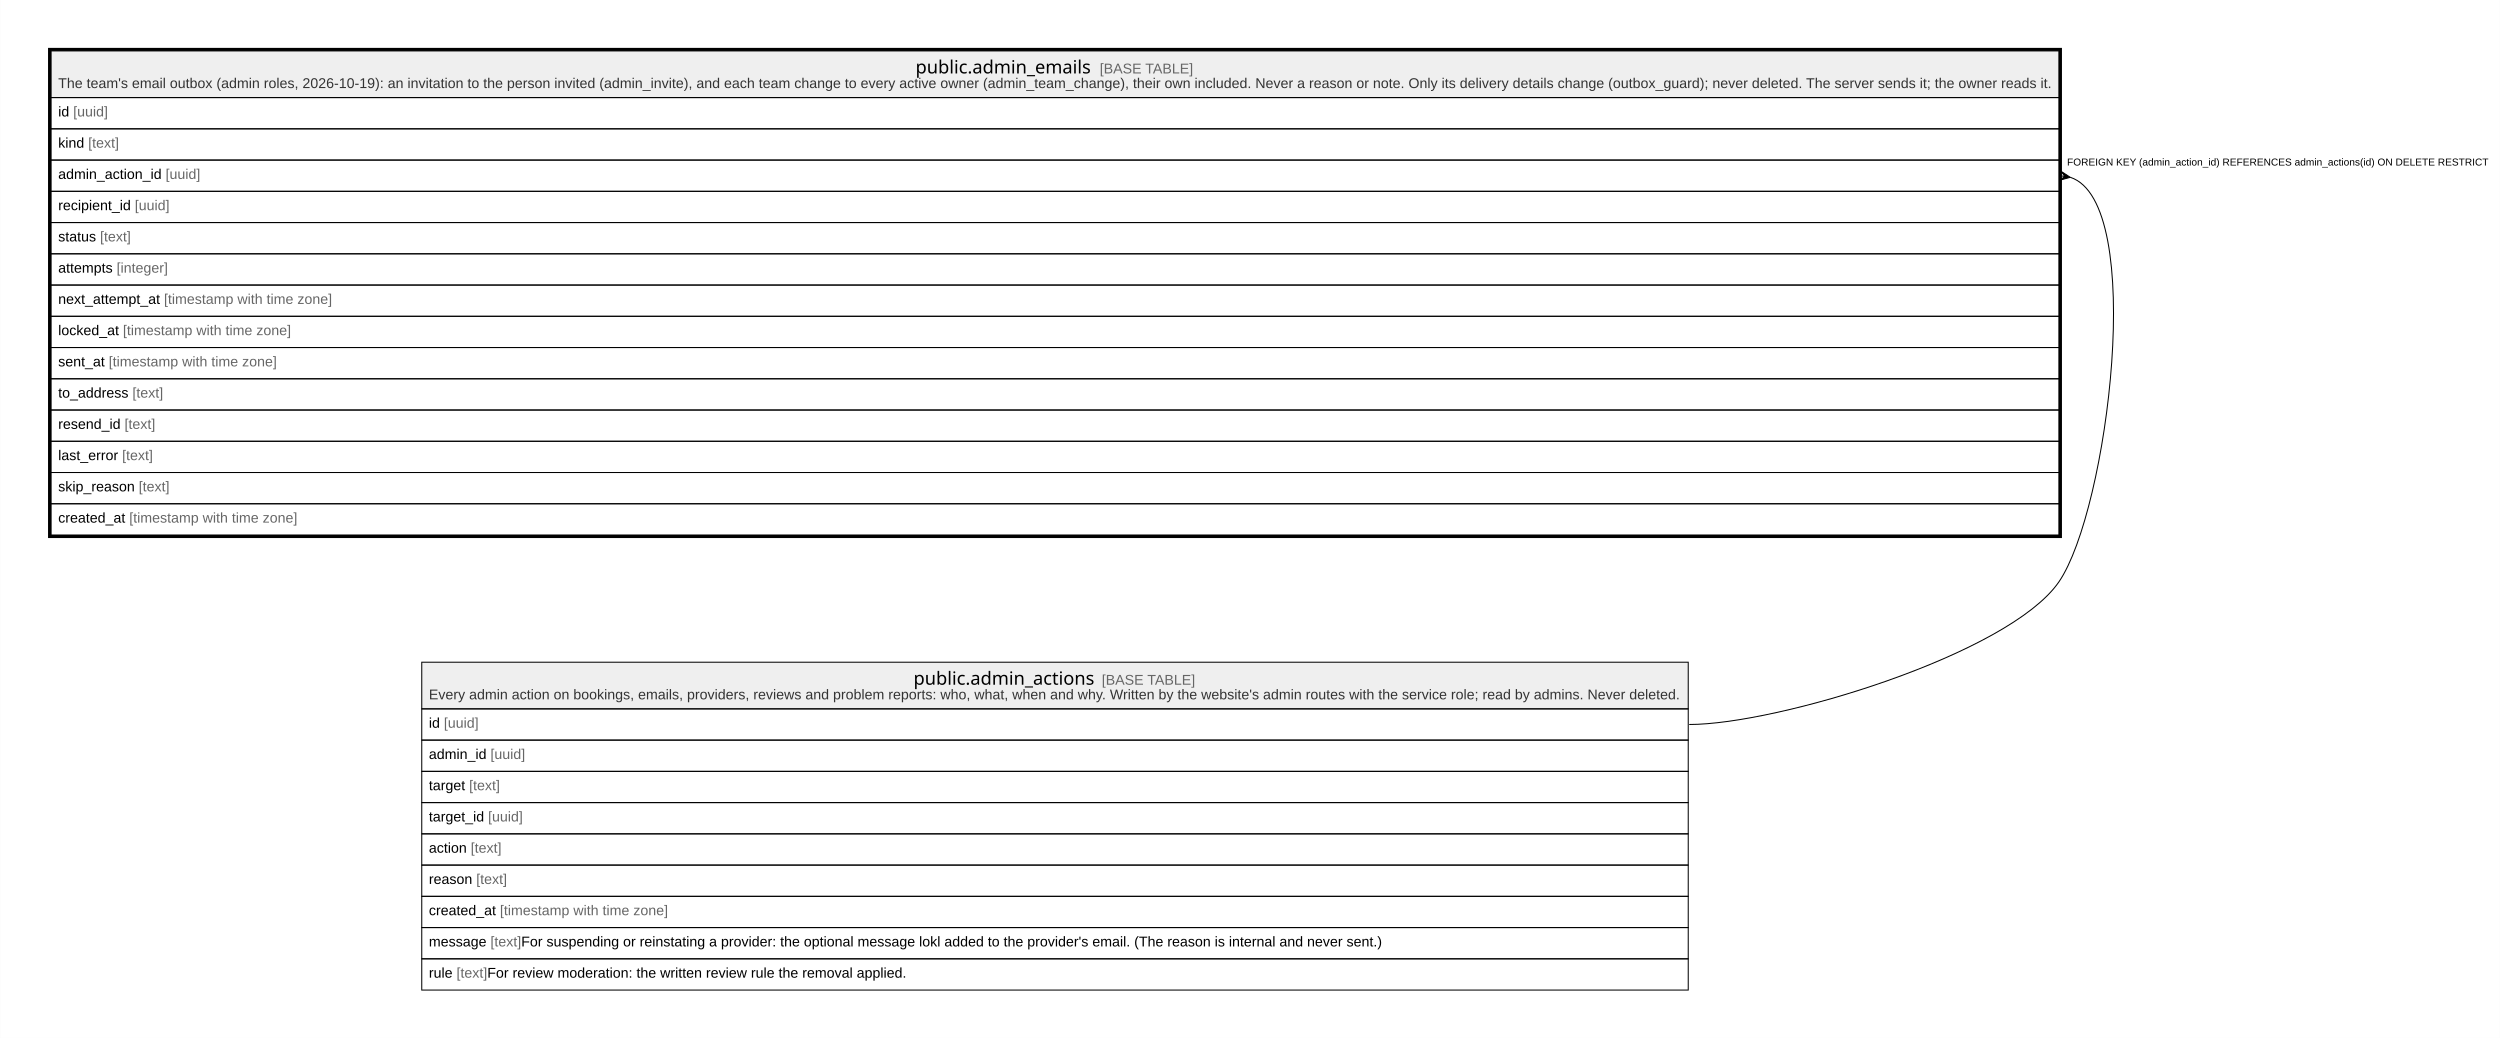
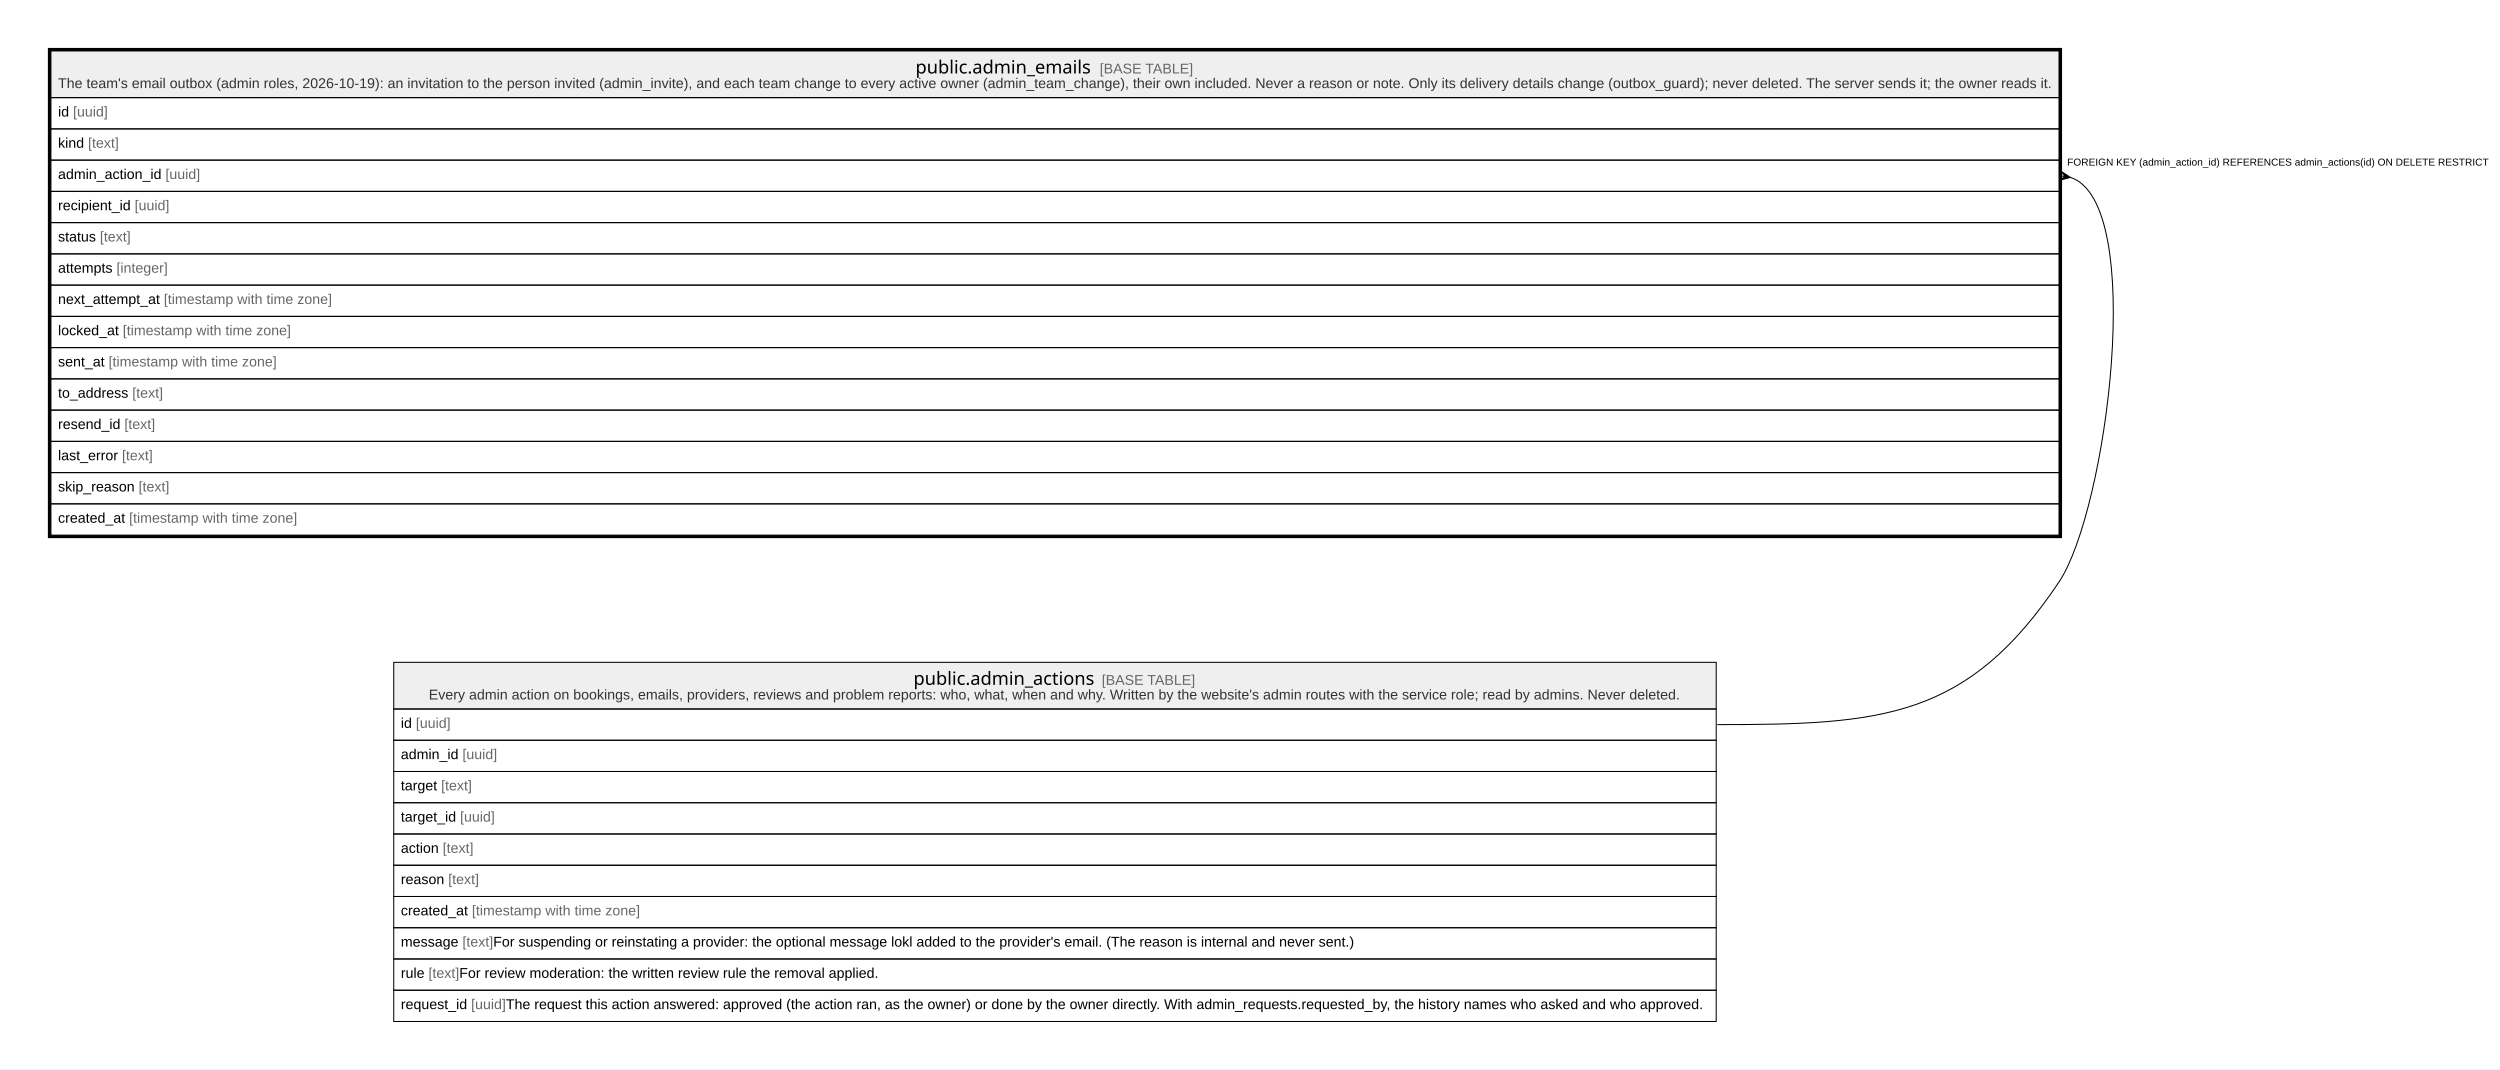
- <svg xmlns="http://www.w3.org/2000/svg" width="2464pt" height="1023pt" viewBox="0.00 0.00 2464.17 1023.20">
-   <g id="graph0" class="graph" transform="scale(1 1) rotate(0) translate(4 1019.2)">
-     <polygon fill="white" stroke="none" points="-4,4 -4,-1019.2 2460.17,-1019.2 2460.17,4 -4,4" />
+ <svg xmlns="http://www.w3.org/2000/svg" width="2464pt" height="1054pt" viewBox="0.00 0.00 2464.17 1054.00">
+   <g id="graph0" class="graph" transform="scale(1 1) rotate(0) translate(4 1050)">
+     <polygon fill="white" stroke="none" points="-4,4 -4,-1050 2460.17,-1050 2460.17,4 -4,4" />
    <g id="node1" class="node">
-       <polygon fill="#efefef" stroke="none" points="46.2,-923 46.2,-969 2025.5,-969 2025.5,-923 46.2,-923" />
-       <polygon fill="none" stroke="black" points="46.2,-923 46.2,-969 2025.5,-969 2025.5,-923 46.2,-923" />
-       <text text-anchor="start" x="898.37" y="-946.8" font-family="Arial Bold" font-size="18.00">public.admin_emails</text>
-       <text text-anchor="start" x="1048.84" y="-946.8" font-family="Arial" font-size="14.00">    </text>
-       <text text-anchor="start" x="1079.96" y="-946.8" font-family="Arial" font-size="14.00" fill="#666666">[BASE TABLE]</text>
-       <text text-anchor="start" x="53.2" y="-932.4" font-family="Arial" font-size="14.00" fill="#333333">The team's email outbox (admin roles, 2026-10-19): an invitation to the person invited (admin_invite), and each team change to every active owner (admin_team_change), their own included. Never a reason or note. Only its delivery details change (outbox_guard); never deleted. The server sends it; the owner reads it.</text>
+       <polygon fill="#efefef" stroke="none" points="46.2,-953.8 46.2,-999.8 2025.5,-999.8 2025.5,-953.8 46.2,-953.8" />
+       <polygon fill="none" stroke="black" points="46.2,-953.8 46.2,-999.8 2025.5,-999.8 2025.5,-953.8 46.2,-953.8" />
+       <text text-anchor="start" x="898.37" y="-977.6" font-family="Arial Bold" font-size="18.00">public.admin_emails</text>
+       <text text-anchor="start" x="1048.84" y="-977.6" font-family="Arial" font-size="14.00">    </text>
+       <text text-anchor="start" x="1079.96" y="-977.6" font-family="Arial" font-size="14.00" fill="#666666">[BASE TABLE]</text>
+       <text text-anchor="start" x="53.2" y="-963.2" font-family="Arial" font-size="14.00" fill="#333333">The team's email outbox (admin roles, 2026-10-19): an invitation to the person invited (admin_invite), and each team change to every active owner (admin_team_change), their own included. Never a reason or note. Only its delivery details change (outbox_guard); never deleted. The server sends it; the owner reads it.</text>
+       <polygon fill="none" stroke="black" points="46.2,-923 46.2,-953.8 2025.5,-953.8 2025.5,-923 46.2,-923" />
+       <text text-anchor="start" x="53.2" y="-935.2" font-family="Arial" font-size="14.00">id </text>
+       <text text-anchor="start" x="67.99" y="-935.2" font-family="Arial" font-size="14.00" fill="#666666">[uuid]</text>
      <polygon fill="none" stroke="black" points="46.2,-892.2 46.2,-923 2025.5,-923 2025.5,-892.2 46.2,-892.2" />
-       <text text-anchor="start" x="53.2" y="-904.4" font-family="Arial" font-size="14.00">id </text>
-       <text text-anchor="start" x="67.99" y="-904.4" font-family="Arial" font-size="14.00" fill="#666666">[uuid]</text>
+       <text text-anchor="start" x="53.2" y="-904.4" font-family="Arial" font-size="14.00">kind </text>
+       <text text-anchor="start" x="82.77" y="-904.4" font-family="Arial" font-size="14.00" fill="#666666">[text]</text>
      <polygon fill="none" stroke="black" points="46.2,-861.4 46.2,-892.2 2025.5,-892.2 2025.5,-861.4 46.2,-861.4" />
-       <text text-anchor="start" x="53.2" y="-873.6" font-family="Arial" font-size="14.00">kind </text>
-       <text text-anchor="start" x="82.77" y="-873.6" font-family="Arial" font-size="14.00" fill="#666666">[text]</text>
+       <text text-anchor="start" x="53.2" y="-873.6" font-family="Arial" font-size="14.00">admin_action_id </text>
+       <text text-anchor="start" x="159.05" y="-873.6" font-family="Arial" font-size="14.00" fill="#666666">[uuid]</text>
      <polygon fill="none" stroke="black" points="46.2,-830.6 46.2,-861.4 2025.5,-861.4 2025.5,-830.6 46.2,-830.6" />
-       <text text-anchor="start" x="53.2" y="-842.8" font-family="Arial" font-size="14.00">admin_action_id </text>
-       <text text-anchor="start" x="159.05" y="-842.8" font-family="Arial" font-size="14.00" fill="#666666">[uuid]</text>
+       <text text-anchor="start" x="53.2" y="-842.8" font-family="Arial" font-size="14.00">recipient_id </text>
+       <text text-anchor="start" x="128.69" y="-842.8" font-family="Arial" font-size="14.00" fill="#666666">[uuid]</text>
      <polygon fill="none" stroke="black" points="46.2,-799.8 46.2,-830.6 2025.5,-830.6 2025.5,-799.8 46.2,-799.8" />
-       <text text-anchor="start" x="53.2" y="-812" font-family="Arial" font-size="14.00">recipient_id </text>
-       <text text-anchor="start" x="128.69" y="-812" font-family="Arial" font-size="14.00" fill="#666666">[uuid]</text>
+       <text text-anchor="start" x="53.2" y="-812" font-family="Arial" font-size="14.00">status </text>
+       <text text-anchor="start" x="94.44" y="-812" font-family="Arial" font-size="14.00" fill="#666666">[text]</text>
      <polygon fill="none" stroke="black" points="46.2,-769 46.2,-799.8 2025.5,-799.8 2025.5,-769 46.2,-769" />
-       <text text-anchor="start" x="53.2" y="-781.2" font-family="Arial" font-size="14.00">status </text>
-       <text text-anchor="start" x="94.44" y="-781.2" font-family="Arial" font-size="14.00" fill="#666666">[text]</text>
+       <text text-anchor="start" x="53.2" y="-781.2" font-family="Arial" font-size="14.00">attempts </text>
+       <text text-anchor="start" x="110.78" y="-781.2" font-family="Arial" font-size="14.00" fill="#666666">[integer]</text>
      <polygon fill="none" stroke="black" points="46.2,-738.2 46.2,-769 2025.5,-769 2025.5,-738.2 46.2,-738.2" />
-       <text text-anchor="start" x="53.2" y="-750.4" font-family="Arial" font-size="14.00">attempts </text>
-       <text text-anchor="start" x="110.78" y="-750.4" font-family="Arial" font-size="14.00" fill="#666666">[integer]</text>
+       <text text-anchor="start" x="53.2" y="-750.4" font-family="Arial" font-size="14.00">next_attempt_at </text>
+       <text text-anchor="start" x="157.49" y="-750.4" font-family="Arial" font-size="14.00" fill="#666666">[timestamp with time zone]</text>
      <polygon fill="none" stroke="black" points="46.2,-707.4 46.2,-738.2 2025.5,-738.2 2025.5,-707.4 46.2,-707.4" />
-       <text text-anchor="start" x="53.2" y="-719.6" font-family="Arial" font-size="14.00">next_attempt_at </text>
-       <text text-anchor="start" x="157.49" y="-719.6" font-family="Arial" font-size="14.00" fill="#666666">[timestamp with time zone]</text>
+       <text text-anchor="start" x="53.2" y="-719.6" font-family="Arial" font-size="14.00">locked_at </text>
+       <text text-anchor="start" x="117.02" y="-719.6" font-family="Arial" font-size="14.00" fill="#666666">[timestamp with time zone]</text>
      <polygon fill="none" stroke="black" points="46.2,-676.6 46.2,-707.4 2025.5,-707.4 2025.5,-676.6 46.2,-676.6" />
-       <text text-anchor="start" x="53.2" y="-688.8" font-family="Arial" font-size="14.00">locked_at </text>
-       <text text-anchor="start" x="117.02" y="-688.8" font-family="Arial" font-size="14.00" fill="#666666">[timestamp with time zone]</text>
+       <text text-anchor="start" x="53.2" y="-688.8" font-family="Arial" font-size="14.00">sent_at </text>
+       <text text-anchor="start" x="103.01" y="-688.8" font-family="Arial" font-size="14.00" fill="#666666">[timestamp with time zone]</text>
      <polygon fill="none" stroke="black" points="46.2,-645.8 46.2,-676.6 2025.5,-676.6 2025.5,-645.8 46.2,-645.8" />
-       <text text-anchor="start" x="53.2" y="-658" font-family="Arial" font-size="14.00">sent_at </text>
-       <text text-anchor="start" x="103.01" y="-658" font-family="Arial" font-size="14.00" fill="#666666">[timestamp with time zone]</text>
+       <text text-anchor="start" x="53.2" y="-658" font-family="Arial" font-size="14.00">to_address </text>
+       <text text-anchor="start" x="126.36" y="-658" font-family="Arial" font-size="14.00" fill="#666666">[text]</text>
      <polygon fill="none" stroke="black" points="46.2,-615 46.2,-645.8 2025.5,-645.8 2025.5,-615 46.2,-615" />
-       <text text-anchor="start" x="53.2" y="-627.2" font-family="Arial" font-size="14.00">to_address </text>
-       <text text-anchor="start" x="126.36" y="-627.2" font-family="Arial" font-size="14.00" fill="#666666">[text]</text>
+       <text text-anchor="start" x="53.2" y="-627.2" font-family="Arial" font-size="14.00">resend_id </text>
+       <text text-anchor="start" x="118.58" y="-627.2" font-family="Arial" font-size="14.00" fill="#666666">[text]</text>
      <polygon fill="none" stroke="black" points="46.2,-584.2 46.2,-615 2025.5,-615 2025.5,-584.2 46.2,-584.2" />
-       <text text-anchor="start" x="53.2" y="-596.4" font-family="Arial" font-size="14.00">resend_id </text>
-       <text text-anchor="start" x="118.58" y="-596.4" font-family="Arial" font-size="14.00" fill="#666666">[text]</text>
+       <text text-anchor="start" x="53.2" y="-596.4" font-family="Arial" font-size="14.00">last_error </text>
+       <text text-anchor="start" x="116.22" y="-596.4" font-family="Arial" font-size="14.00" fill="#666666">[text]</text>
      <polygon fill="none" stroke="black" points="46.2,-553.4 46.2,-584.2 2025.5,-584.2 2025.5,-553.4 46.2,-553.4" />
-       <text text-anchor="start" x="53.2" y="-565.6" font-family="Arial" font-size="14.00">last_error </text>
-       <text text-anchor="start" x="116.22" y="-565.6" font-family="Arial" font-size="14.00" fill="#666666">[text]</text>
+       <text text-anchor="start" x="53.2" y="-565.6" font-family="Arial" font-size="14.00">skip_reason </text>
+       <text text-anchor="start" x="132.58" y="-565.6" font-family="Arial" font-size="14.00" fill="#666666">[text]</text>
      <polygon fill="none" stroke="black" points="46.2,-522.6 46.2,-553.4 2025.5,-553.4 2025.5,-522.6 46.2,-522.6" />
-       <text text-anchor="start" x="53.2" y="-534.8" font-family="Arial" font-size="14.00">skip_reason </text>
-       <text text-anchor="start" x="132.58" y="-534.8" font-family="Arial" font-size="14.00" fill="#666666">[text]</text>
-       <polygon fill="none" stroke="black" points="46.2,-491.8 46.2,-522.6 2025.5,-522.6 2025.5,-491.8 46.2,-491.8" />
-       <text text-anchor="start" x="53.2" y="-504" font-family="Arial" font-size="14.00">created_at </text>
-       <text text-anchor="start" x="123.25" y="-504" font-family="Arial" font-size="14.00" fill="#666666">[timestamp with time zone]</text>
-       <polygon fill="none" stroke="black" stroke-width="3" points="44.7,-490.3 44.7,-970.5 2027,-970.5 2027,-490.3 44.7,-490.3" />
+       <text text-anchor="start" x="53.2" y="-534.8" font-family="Arial" font-size="14.00">created_at </text>
+       <text text-anchor="start" x="123.25" y="-534.8" font-family="Arial" font-size="14.00" fill="#666666">[timestamp with time zone]</text>
+       <polygon fill="none" stroke="black" stroke-width="3" points="44.7,-521.1 44.7,-1001.3 2027,-1001.3 2027,-521.1 44.7,-521.1" />
    </g>
    <g id="node2" class="node">
-       <polygon fill="#efefef" stroke="none" points="411.61,-320.4 411.61,-366.4 1660.09,-366.4 1660.09,-320.4 411.61,-320.4" />
-       <polygon fill="none" stroke="black" points="411.61,-320.4 411.61,-366.4 1660.09,-366.4 1660.09,-320.4 411.61,-320.4" />
-       <text text-anchor="start" x="896.37" y="-344.2" font-family="Arial Bold" font-size="18.00">public.admin_actions</text>
-       <text text-anchor="start" x="1050.84" y="-344.2" font-family="Arial" font-size="14.00">    </text>
-       <text text-anchor="start" x="1081.96" y="-344.2" font-family="Arial" font-size="14.00" fill="#666666">[BASE TABLE]</text>
-       <text text-anchor="start" x="418.61" y="-329.8" font-family="Arial" font-size="14.00" fill="#333333">Every admin action on bookings, emails, providers, reviews and problem reports: who, what, when and why. Written by the website's admin routes with the service role; read by admins. Never deleted.</text>
-       <polygon fill="none" stroke="black" points="411.61,-289.6 411.61,-320.4 1660.09,-320.4 1660.09,-289.6 411.61,-289.6" />
-       <text text-anchor="start" x="418.61" y="-301.8" font-family="Arial" font-size="14.00">id </text>
-       <text text-anchor="start" x="433.39" y="-301.8" font-family="Arial" font-size="14.00" fill="#666666">[uuid]</text>
-       <polygon fill="none" stroke="black" points="411.61,-258.8 411.61,-289.6 1660.09,-289.6 1660.09,-258.8 411.61,-258.8" />
-       <text text-anchor="start" x="418.61" y="-271" font-family="Arial" font-size="14.00">admin_id </text>
-       <text text-anchor="start" x="479.31" y="-271" font-family="Arial" font-size="14.00" fill="#666666">[uuid]</text>
-       <polygon fill="none" stroke="black" points="411.61,-228 411.61,-258.8 1660.09,-258.8 1660.09,-228 411.61,-228" />
-       <text text-anchor="start" x="418.61" y="-240.2" font-family="Arial" font-size="14.00">target </text>
-       <text text-anchor="start" x="458.3" y="-240.2" font-family="Arial" font-size="14.00" fill="#666666">[text]</text>
-       <polygon fill="none" stroke="black" points="411.61,-197.2 411.61,-228 1660.09,-228 1660.09,-197.2 411.61,-197.2" />
-       <text text-anchor="start" x="418.61" y="-209.4" font-family="Arial" font-size="14.00">target_id </text>
-       <text text-anchor="start" x="476.98" y="-209.4" font-family="Arial" font-size="14.00" fill="#666666">[uuid]</text>
-       <polygon fill="none" stroke="black" points="411.61,-166.4 411.61,-197.2 1660.09,-197.2 1660.09,-166.4 411.61,-166.4" />
-       <text text-anchor="start" x="418.61" y="-178.6" font-family="Arial" font-size="14.00">action </text>
-       <text text-anchor="start" x="459.86" y="-178.6" font-family="Arial" font-size="14.00" fill="#666666">[text]</text>
-       <polygon fill="none" stroke="black" points="411.61,-135.6 411.61,-166.4 1660.09,-166.4 1660.09,-135.6 411.61,-135.6" />
-       <text text-anchor="start" x="418.61" y="-147.8" font-family="Arial" font-size="14.00">reason </text>
-       <text text-anchor="start" x="465.3" y="-147.8" font-family="Arial" font-size="14.00" fill="#666666">[text]</text>
-       <polygon fill="none" stroke="black" points="411.61,-104.8 411.61,-135.6 1660.09,-135.6 1660.09,-104.8 411.61,-104.8" />
-       <text text-anchor="start" x="418.61" y="-117" font-family="Arial" font-size="14.00">created_at </text>
-       <text text-anchor="start" x="488.66" y="-117" font-family="Arial" font-size="14.00" fill="#666666">[timestamp with time zone]</text>
-       <polygon fill="none" stroke="black" points="411.61,-74 411.61,-104.8 1660.09,-104.8 1660.09,-74 411.61,-74" />
-       <text text-anchor="start" x="418.61" y="-86.2" font-family="Arial" font-size="14.00">message </text>
-       <text text-anchor="start" x="479.3" y="-86.2" font-family="Arial" font-size="14.00" fill="#666666">[text]</text>
-       <text text-anchor="start" x="509.65" y="-86.2" font-family="Arial" font-size="14.00"> For suspending or reinstating a provider: the optional message lokl added to the provider's email. (The reason is internal and never sent.)</text>
-       <polygon fill="none" stroke="black" points="411.61,-43.2 411.61,-74 1660.09,-74 1660.09,-43.2 411.61,-43.2" />
-       <text text-anchor="start" x="418.61" y="-55.4" font-family="Arial" font-size="14.00">rule </text>
-       <text text-anchor="start" x="445.84" y="-55.4" font-family="Arial" font-size="14.00" fill="#666666">[text]</text>
-       <text text-anchor="start" x="476.19" y="-55.4" font-family="Arial" font-size="14.00"> For review moderation: the written review rule the removal applied.</text>
+       <polygon fill="#efefef" stroke="none" points="384.09,-351.2 384.09,-397.2 1687.61,-397.2 1687.61,-351.2 384.09,-351.2" />
+       <polygon fill="none" stroke="black" points="384.09,-351.2 384.09,-397.2 1687.61,-397.2 1687.61,-351.2 384.09,-351.2" />
+       <text text-anchor="start" x="896.37" y="-375" font-family="Arial Bold" font-size="18.00">public.admin_actions</text>
+       <text text-anchor="start" x="1050.84" y="-375" font-family="Arial" font-size="14.00">    </text>
+       <text text-anchor="start" x="1081.96" y="-375" font-family="Arial" font-size="14.00" fill="#666666">[BASE TABLE]</text>
+       <text text-anchor="start" x="418.61" y="-360.6" font-family="Arial" font-size="14.00" fill="#333333">Every admin action on bookings, emails, providers, reviews and problem reports: who, what, when and why. Written by the website's admin routes with the service role; read by admins. Never deleted.</text>
+       <polygon fill="none" stroke="black" points="384.09,-320.4 384.09,-351.2 1687.61,-351.2 1687.61,-320.4 384.09,-320.4" />
+       <text text-anchor="start" x="391.09" y="-332.6" font-family="Arial" font-size="14.00">id </text>
+       <text text-anchor="start" x="405.88" y="-332.6" font-family="Arial" font-size="14.00" fill="#666666">[uuid]</text>
+       <polygon fill="none" stroke="black" points="384.09,-289.6 384.09,-320.4 1687.61,-320.4 1687.61,-289.6 384.09,-289.6" />
+       <text text-anchor="start" x="391.09" y="-301.8" font-family="Arial" font-size="14.00">admin_id </text>
+       <text text-anchor="start" x="451.79" y="-301.8" font-family="Arial" font-size="14.00" fill="#666666">[uuid]</text>
+       <polygon fill="none" stroke="black" points="384.09,-258.8 384.09,-289.6 1687.61,-289.6 1687.61,-258.8 384.09,-258.8" />
+       <text text-anchor="start" x="391.09" y="-271" font-family="Arial" font-size="14.00">target </text>
+       <text text-anchor="start" x="430.78" y="-271" font-family="Arial" font-size="14.00" fill="#666666">[text]</text>
+       <polygon fill="none" stroke="black" points="384.09,-228 384.09,-258.8 1687.61,-258.8 1687.61,-228 384.09,-228" />
+       <text text-anchor="start" x="391.09" y="-240.2" font-family="Arial" font-size="14.00">target_id </text>
+       <text text-anchor="start" x="449.46" y="-240.2" font-family="Arial" font-size="14.00" fill="#666666">[uuid]</text>
+       <polygon fill="none" stroke="black" points="384.09,-197.2 384.09,-228 1687.61,-228 1687.61,-197.2 384.09,-197.2" />
+       <text text-anchor="start" x="391.09" y="-209.4" font-family="Arial" font-size="14.00">action </text>
+       <text text-anchor="start" x="432.34" y="-209.4" font-family="Arial" font-size="14.00" fill="#666666">[text]</text>
+       <polygon fill="none" stroke="black" points="384.09,-166.4 384.09,-197.2 1687.61,-197.2 1687.61,-166.4 384.09,-166.4" />
+       <text text-anchor="start" x="391.09" y="-178.6" font-family="Arial" font-size="14.00">reason </text>
+       <text text-anchor="start" x="437.79" y="-178.6" font-family="Arial" font-size="14.00" fill="#666666">[text]</text>
+       <polygon fill="none" stroke="black" points="384.09,-135.6 384.09,-166.4 1687.61,-166.4 1687.61,-135.6 384.09,-135.6" />
+       <text text-anchor="start" x="391.09" y="-147.8" font-family="Arial" font-size="14.00">created_at </text>
+       <text text-anchor="start" x="461.14" y="-147.8" font-family="Arial" font-size="14.00" fill="#666666">[timestamp with time zone]</text>
+       <polygon fill="none" stroke="black" points="384.09,-104.8 384.09,-135.6 1687.61,-135.6 1687.61,-104.8 384.09,-104.8" />
+       <text text-anchor="start" x="391.09" y="-117" font-family="Arial" font-size="14.00">message </text>
+       <text text-anchor="start" x="451.79" y="-117" font-family="Arial" font-size="14.00" fill="#666666">[text]</text>
+       <text text-anchor="start" x="482.13" y="-117" font-family="Arial" font-size="14.00"> For suspending or reinstating a provider: the optional message lokl added to the provider's email. (The reason is internal and never sent.)</text>
+       <polygon fill="none" stroke="black" points="384.09,-74 384.09,-104.8 1687.61,-104.8 1687.61,-74 384.09,-74" />
+       <text text-anchor="start" x="391.09" y="-86.2" font-family="Arial" font-size="14.00">rule </text>
+       <text text-anchor="start" x="418.32" y="-86.2" font-family="Arial" font-size="14.00" fill="#666666">[text]</text>
+       <text text-anchor="start" x="448.67" y="-86.2" font-family="Arial" font-size="14.00"> For review moderation: the written review rule the removal applied.</text>
+       <polygon fill="none" stroke="black" points="384.09,-43.2 384.09,-74 1687.61,-74 1687.61,-43.2 384.09,-43.2" />
+       <text text-anchor="start" x="391.09" y="-55.4" font-family="Arial" font-size="14.00">request_id </text>
+       <text text-anchor="start" x="460.36" y="-55.4" font-family="Arial" font-size="14.00" fill="#666666">[uuid]</text>
+       <text text-anchor="start" x="494.61" y="-55.4" font-family="Arial" font-size="14.00"> The request this action answered: approved (the action ran, as the owner) or done by the owner directly. With admin_requests.requested_by, the history names who asked and who approved.</text>
    </g>
    <g id="edge1" class="edge">
-       <path fill="none" stroke="black" d="M2036.81,-844.39C2112.21,-819.6 2073.86,-515.9 2025.5,-445.6 1976.31,-374.09 1747.89,-305 1661.09,-305" />
-       <polygon fill="black" stroke="black" points="2036.71,-844.4 2026.13,-841.5 2031.44,-845.23 2027.16,-845.9 2027.16,-845.9 2027.16,-845.9 2031.44,-845.23 2027.52,-850.39 2036.71,-844.4" />
-       <text text-anchor="start" x="2033.5" y="-856" font-family="Arial" font-size="10.00">FOREIGN KEY (admin_action_id) REFERENCES admin_actions(id) ON DELETE RESTRICT</text>
+       <path fill="none" stroke="black" d="M2036.8,-875.19C2112.13,-850.45 2072.9,-547.35 2025.5,-476.4 1935.37,-341.49 1850.85,-335.8 1688.61,-335.8" />
+       <polygon fill="black" stroke="black" points="2036.71,-875.21 2026.13,-872.3 2031.44,-876.03 2027.16,-876.7 2027.16,-876.7 2027.16,-876.7 2031.44,-876.03 2027.52,-881.19 2036.71,-875.21" />
+       <text text-anchor="start" x="2033.5" y="-886.8" font-family="Arial" font-size="10.00">FOREIGN KEY (admin_action_id) REFERENCES admin_actions(id) ON DELETE RESTRICT</text>
    </g>
  </g>
</svg>
